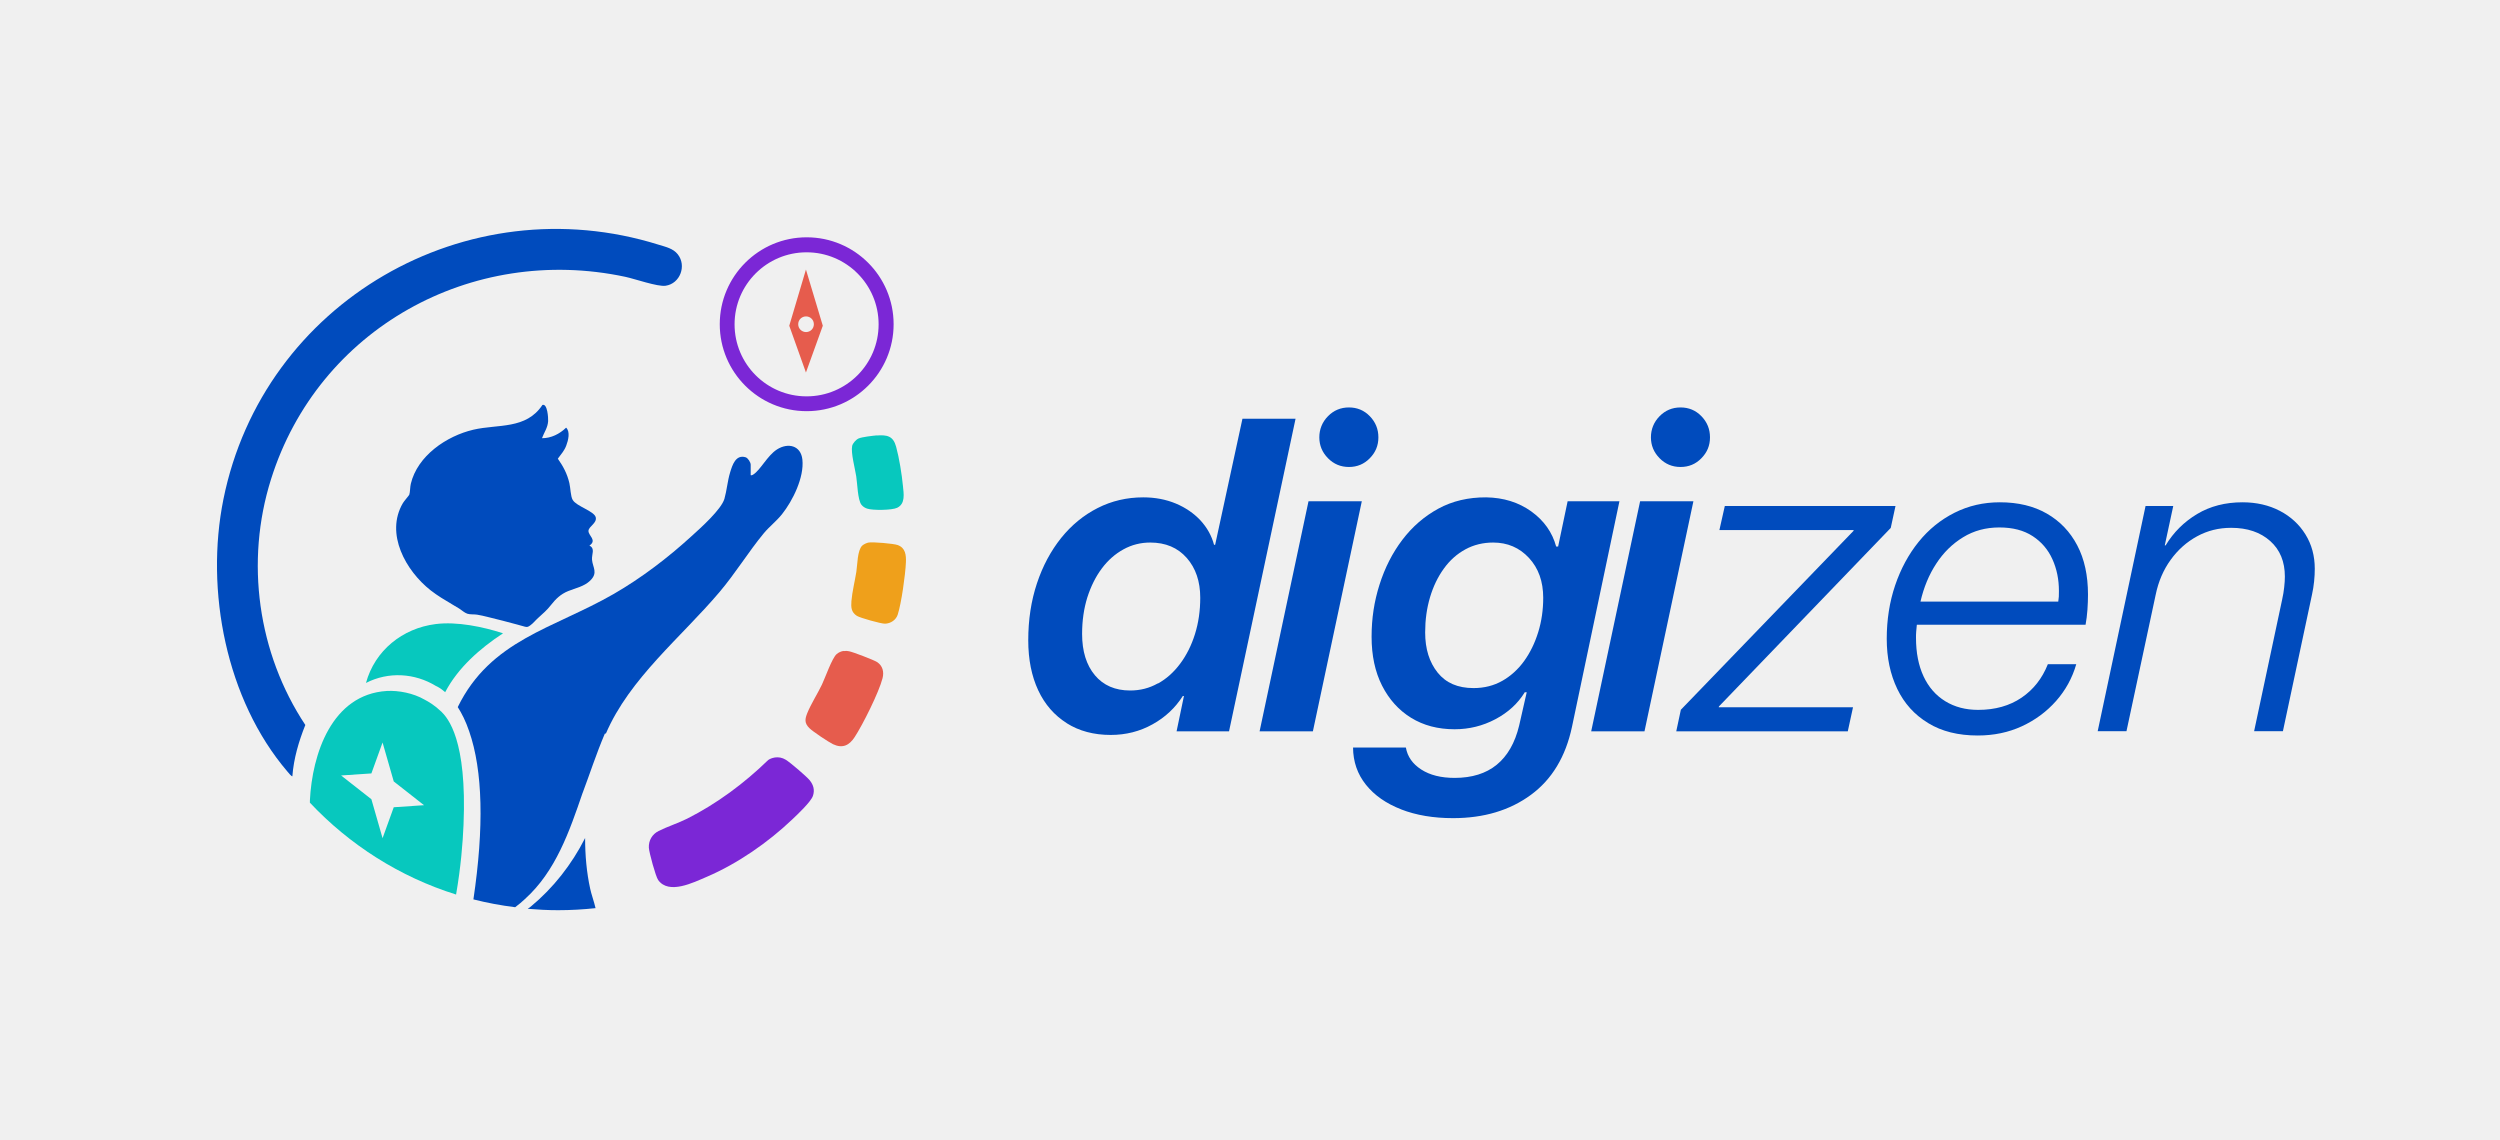
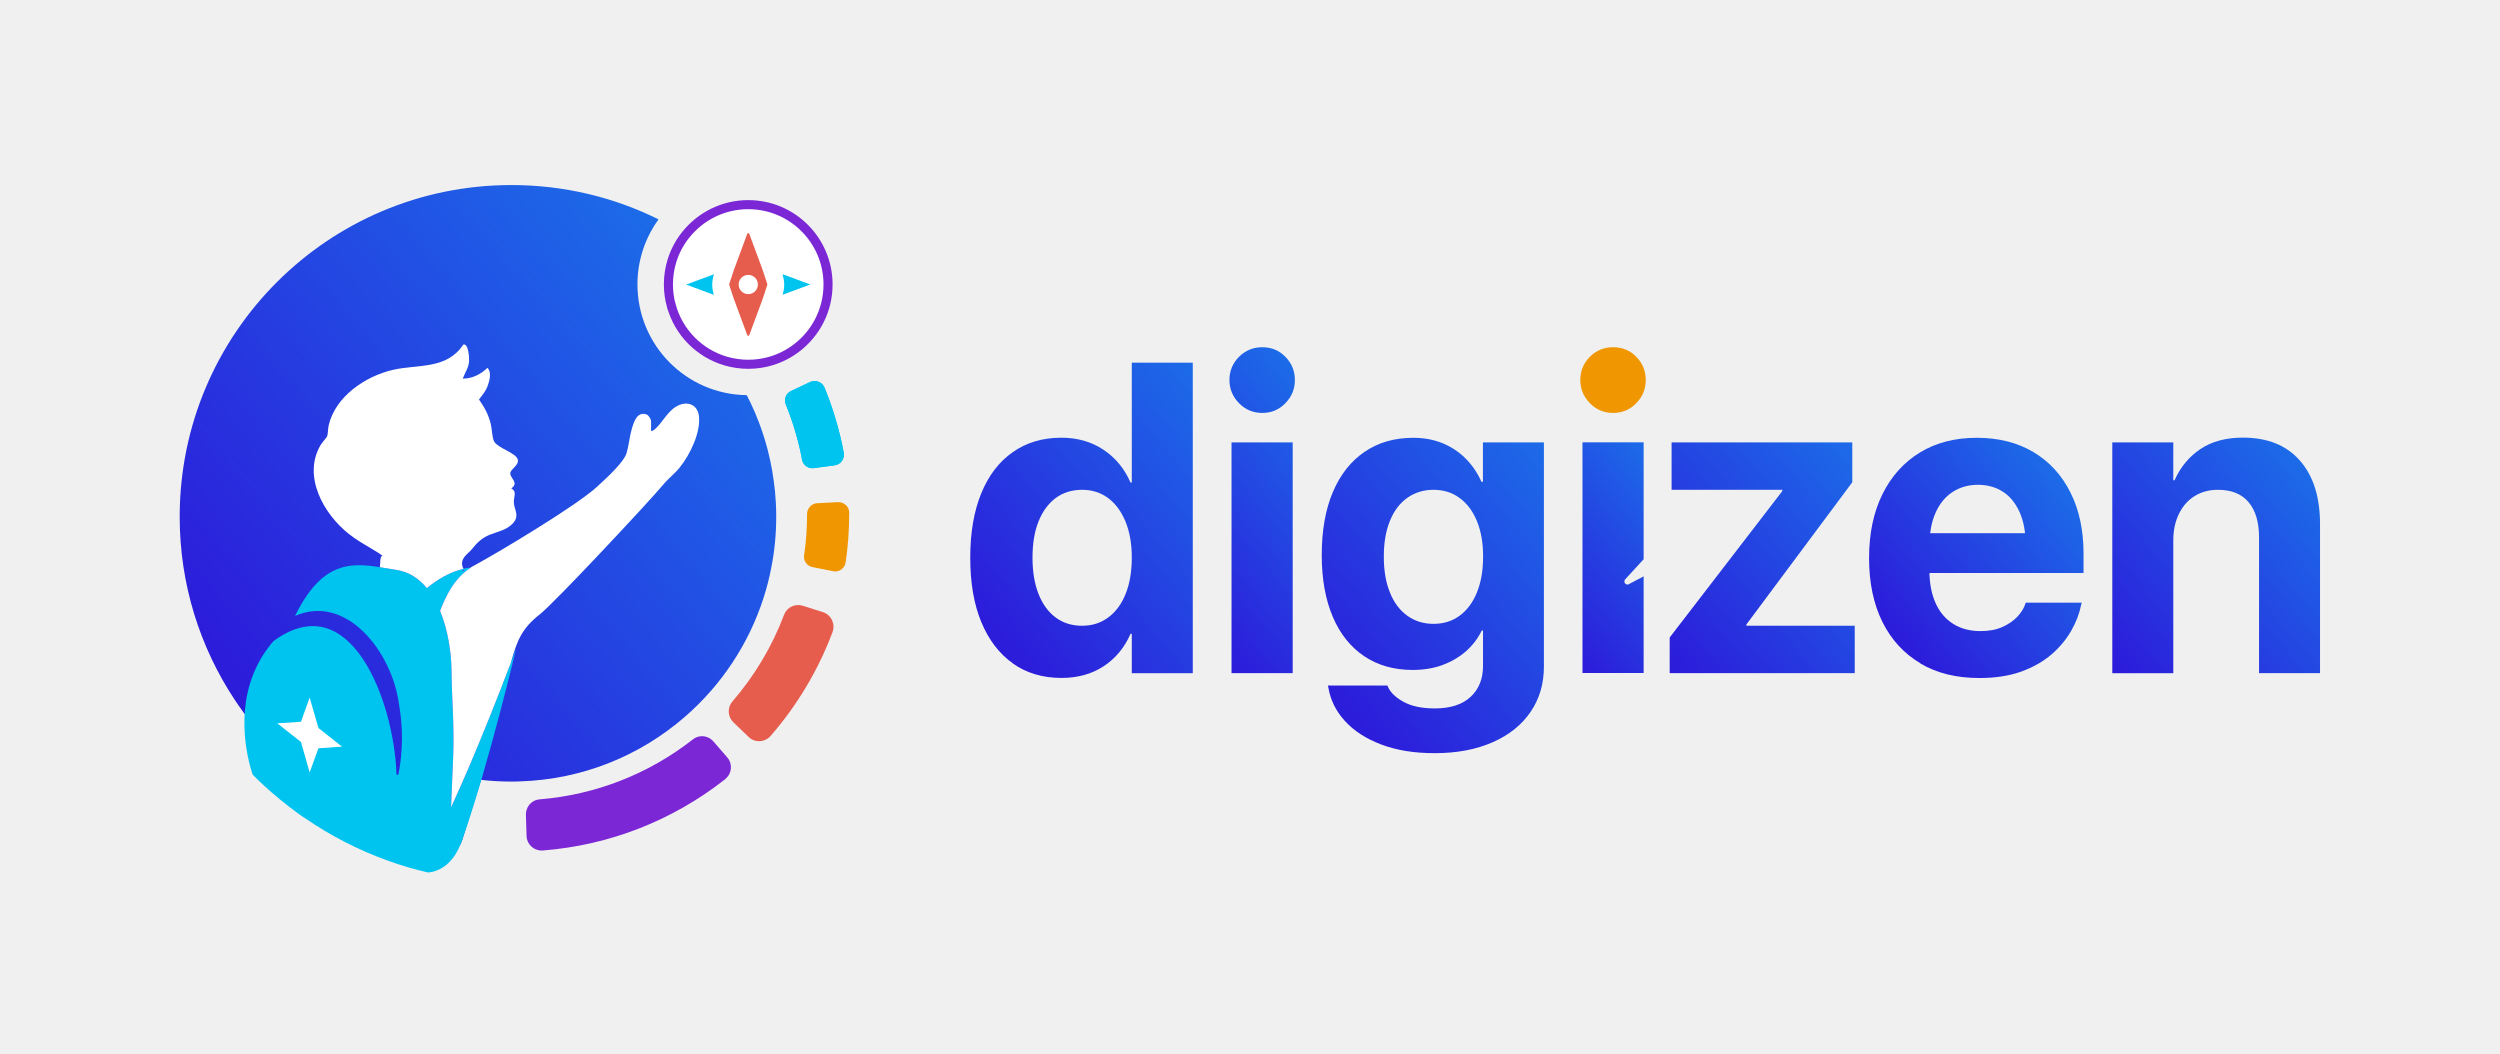
- <svg xmlns="http://www.w3.org/2000/svg" id="uuid-780db4a2-64fa-4b87-8434-5d589c4a9def" data-name="Layer 1" viewBox="0 0 268.32 122.25">
+ <svg xmlns="http://www.w3.org/2000/svg" xmlns:xlink="http://www.w3.org/1999/xlink" id="uuid-54dd430a-8ca2-4b5d-a748-763c5aca49c4" data-name="Layer 3" viewBox="0 0 275.47 116.04">
  <defs>
    <style>
-       .uuid-27173bdc-4cda-4d16-9866-c21d137261ba {
-         fill: none;
-       }
- 
-       .uuid-5b085b0b-9780-440d-bd63-81374aa4bc97 {
+       .uuid-e8d4b2aa-c310-4407-916a-7b0d650b1514 {
        fill: #7b27d6;
      }

-       .uuid-50f2cffa-47c3-4e26-b0d7-4fd3867b9073 {
-         fill: #004bbd;
+       .uuid-c2200bca-7969-4b45-905e-5d0b3ff6adca {
+         fill: #00c4f0;
      }

-       .uuid-0f4d9497-3993-40ed-aa92-9fad34943d0c {
-         fill: #efa01b;
+       .uuid-1094ec5c-d4b4-4fb6-a9fd-8b80856f6ae3 {
+         stroke: #7b27d6;
+         stroke-miterlimit: 10;
      }

-       .uuid-0c245af7-2295-4419-b20d-c4c6baf4e39b {
-         fill: #07c8be;
+       .uuid-1094ec5c-d4b4-4fb6-a9fd-8b80856f6ae3, .uuid-4352c383-1aaf-4f07-85a2-c19458f50c7a {
+         fill: #fff;
      }

-       .uuid-a480add4-32f4-47b9-884f-e03e8ed8432e {
+       .uuid-0cc2ea53-b822-4b95-a240-4e79415fd882 {
+         fill: #ef9600;
+       }
+ 
+       .uuid-27b17499-613f-4f00-9e88-f19965e510c2 {
+         fill: url(#uuid-09a02f0d-dc8b-465e-aa30-e6263bd00ccb);
+       }
+ 
+       .uuid-5fc6a826-6c99-485f-aa26-dfef04e0a93c {
+         fill: url(#uuid-5a852bc3-b9dc-49de-baf8-50f4238c12a8);
+       }
+ 
+       .uuid-4dbe294a-02fe-4221-92e2-d9b28843c18c {
+         fill: url(#uuid-750b180b-ed5c-4b66-af7e-a69e4e95897d);
+       }
+ 
+       .uuid-f34145fb-988f-4d3f-8063-09e2b06532c7 {
+         fill: url(#uuid-2e782f20-a059-470c-91d8-d687758813cc);
+       }
+ 
+       .uuid-d1c0a693-0aee-4801-b941-1f3dafdbc329 {
+         fill: url(#uuid-17130009-5cef-4f1f-8905-c55854a58c18);
+       }
+ 
+       .uuid-5a803204-8a1a-4e0e-87f2-f70f935de6b6 {
        fill: #e65c4d;
      }
+ 
+       .uuid-ac64a554-2998-4167-935c-4fce296149d5 {
+         fill: url(#uuid-6bca2e6f-a625-4677-a671-9edfaa5429db);
+       }
+ 
+       .uuid-83c2117d-81b8-46f9-9186-56bbc170b02c {
+         fill: url(#uuid-8acaccee-067f-4c50-9c69-8833463217be);
+       }
+ 
+       .uuid-a70f6503-a50a-4ac8-a1e6-ccc76ba07d58 {
+         fill: url(#uuid-a3136fe2-87a0-42ec-ab33-2b43a4c8ae81);
+       }
    </style>
+     <linearGradient id="uuid-750b180b-ed5c-4b66-af7e-a69e4e95897d" x1="86.04" y1="27.19" x2="27.84" y2="76.07" gradientUnits="userSpaceOnUse">
+       <stop offset="0" stop-color="#1a75ea" />
+       <stop offset="1" stop-color="#2c1ddb" />
+     </linearGradient>
+     <linearGradient id="uuid-8acaccee-067f-4c50-9c69-8833463217be" x1="141.54" y1="45.15" x2="110.97" y2="70.83" xlink:href="#uuid-750b180b-ed5c-4b66-af7e-a69e4e95897d" />
+     <linearGradient id="uuid-6bca2e6f-a625-4677-a671-9edfaa5429db" x1="151.8" y1="46.39" x2="129.39" y2="65.21" xlink:href="#uuid-750b180b-ed5c-4b66-af7e-a69e4e95897d" />
+     <linearGradient id="uuid-17130009-5cef-4f1f-8905-c55854a58c18" x1="176.72" y1="49.82" x2="146.36" y2="75.33" xlink:href="#uuid-750b180b-ed5c-4b66-af7e-a69e4e95897d" />
+     <linearGradient id="uuid-2e782f20-a059-470c-91d8-d687758813cc" x1="209.21" y1="48.93" x2="182.83" y2="71.09" xlink:href="#uuid-750b180b-ed5c-4b66-af7e-a69e4e95897d" />
+     <linearGradient id="uuid-09a02f0d-dc8b-465e-aa30-e6263bd00ccb" x1="230.14" y1="51.36" x2="208.79" y2="69.3" xlink:href="#uuid-750b180b-ed5c-4b66-af7e-a69e4e95897d" />
+     <linearGradient id="uuid-a3136fe2-87a0-42ec-ab33-2b43a4c8ae81" x1="257.72" y1="50.11" x2="232.05" y2="71.67" xlink:href="#uuid-750b180b-ed5c-4b66-af7e-a69e4e95897d" />
+     <linearGradient id="uuid-5a852bc3-b9dc-49de-baf8-50f4238c12a8" x1="187.94" y1="52.89" x2="170.06" y2="67.9" xlink:href="#uuid-750b180b-ed5c-4b66-af7e-a69e4e95897d" />
  </defs>
-   <rect class="uuid-27173bdc-4cda-4d16-9866-c21d137261ba" y="0" width="268.32" height="122.25" />
  <g>
-     <path class="uuid-0c245af7-2295-4419-b20d-c4c6baf4e39b" d="M53.99,67.97c-2.16-.7-4.94-1.28-7.23-.99-3.57.45-6.53,2.84-7.48,6.32,2.41-1.24,5.24-1.06,7.5.32.1.04.49.22,1,.67,1.37-2.62,3.74-4.7,6.21-6.32Z" />
+     <path class="uuid-4dbe294a-02fe-4221-92e2-d9b28843c18c" d="M50.96,92.46l2.05-6.53c1.07.13,2.24.19,3.34.19.31,0,.62,0,.92-.02,6.96-.21,13.3-2.86,18.2-7.12,3.99-3.46,7.03-7.99,8.68-13.15.34-1.07.63-2.17.84-3.3.36-1.81.54-3.68.54-5.59,0-.51-.01-1.01-.04-1.51-.04-.84-.12-1.67-.24-2.49-.4-3-1.27-5.86-2.52-8.5-.15-.3-.3-.61-.45-.9-6.67-.08-12.04-5.51-12.04-12.2v-.07c0-1.49.29-2.92.78-4.24.39-1.03.91-1.99,1.54-2.86-4.88-2.42-10.38-3.78-16.21-3.78-20.19,0-36.55,16.36-36.55,36.55,0,7.45,2.23,14.37,6.05,20.15,5.56,8.4,14.5,14.37,24.89,15.97" />
+     <path class="uuid-c2200bca-7969-4b45-905e-5d0b3ff6adca" d="M51.51,84.91c-.59,1.36-1.19,2.71-1.81,4.06.08-1.91.17-3.93.23-5.52.15-3.46-.16-6.58-.18-9.6-.02-1.93-.38-4.41-1.26-6.54.72-1.86,1.64-3.66,3.43-4.79-1.81.21-3.45,1.11-4.89,2.28-.87-1.05-1.98-1.8-3.38-2.01-3.9-.58-7.68-1.97-11.14,5.08,5.63-2.48,10.66,3.9,11.45,9.69.46,2.59.45,5.25-.07,7.82l-.2-.04c-.26-8.06-5.07-20.95-13.56-14.69-.42.48-.82,1.02-1.2,1.62-3.27,5.26-1.69,11.26-1.1,13.07.42.44.86.85,1.3,1.26,1.14,1.04,2.33,2.02,3.58,2.93.11.08.22.15.32.23.19.14.39.28.59.4,2.82,1.94,5.89,3.52,9.16,4.69,1.43.52,2.9.95,4.4,1.29.15-.02.31-.04.46-.07,1.89-.48,2.8-2.07,3.32-3.61.81-2.33,1.52-4.63,2.2-6.96,1.35-4.64,2.57-9.31,3.71-14-1.7,4.51-3.47,8.99-5.36,13.41Z" />
+     <path class="uuid-e8d4b2aa-c310-4407-916a-7b0d650b1514" d="M59.7,93.72c-.92,0-1.66-.71-1.68-1.62l-.07-2.31c-.03-.89.63-1.64,1.49-1.71,6.17-.5,12.02-2.78,16.91-6.61.29-.23.63-.35,1-.35.48,0,.94.21,1.26.58l1.52,1.75c.3.34.44.79.4,1.24-.04.47-.27.88-.64,1.18-5.79,4.55-12.72,7.26-20.04,7.84h-.13s0,0,0,0Z" />
+     <path class="uuid-5a803204-8a1a-4e0e-87f2-f70f935de6b6" d="M82.49,81.2l-1.67-1.6c-.64-.61-.7-1.62-.13-2.29,2.45-2.83,4.4-6.1,5.71-9.58.31-.83,1.23-1.25,2.07-.98l2.2.7c.92.29,1.4,1.3,1.06,2.21-1.56,4.16-3.88,8.05-6.81,11.42-.63.73-1.75.79-2.44.12Z" />
+     <path class="uuid-0cc2ea53-b822-4b95-a240-4e79415fd882" d="M92.03,62.96c-.08,0-.15,0-.23-.02l-2.27-.45c-.61-.12-1.01-.68-.93-1.27.22-1.49.33-3.03.33-4.57,0-.64.48-1.16,1.1-1.2,0,0,2.31-.12,2.32-.12.7,0,1.22.51,1.22,1.15v.17c0,1.79-.13,3.57-.39,5.31-.08.58-.58,1.01-1.16,1.01Z" />
    <g>
-       <path class="uuid-50f2cffa-47c3-4e26-b0d7-4fd3867b9073" d="M114.5,77.62c-1.33-.84-2.36-2.01-3.07-3.53-.71-1.52-1.07-3.31-1.07-5.37,0-2.2.31-4.23.93-6.1.62-1.87,1.49-3.49,2.6-4.88,1.12-1.39,2.43-2.46,3.93-3.22,1.5-.76,3.13-1.14,4.88-1.14,1.27,0,2.43.22,3.49.66,1.05.44,1.94,1.05,2.65,1.81.71.77,1.2,1.64,1.46,2.62h.12l2.93-13.53h5.7l-7.14,33.55h-5.63l.79-3.79h-.12c-.81,1.27-1.89,2.29-3.25,3.04-1.36.76-2.86,1.14-4.49,1.14-1.81,0-3.39-.42-4.72-1.26ZM124.28,73.36c.91-.5,1.7-1.21,2.38-2.12.68-.91,1.21-1.96,1.59-3.17.38-1.21.57-2.51.57-3.91,0-1.75-.48-3.18-1.45-4.28-.97-1.1-2.27-1.65-3.92-1.65-1.02,0-1.98.24-2.87.73-.89.49-1.67,1.17-2.33,2.06-.66.88-1.17,1.92-1.55,3.1-.37,1.19-.56,2.49-.56,3.92,0,1.86.46,3.34,1.37,4.43.91,1.09,2.18,1.64,3.79,1.64,1.07,0,2.06-.25,2.96-.76Z" />
-       <path class="uuid-50f2cffa-47c3-4e26-b0d7-4fd3867b9073" d="M140.44,53.8h5.72l-5.25,24.69h-5.72l5.25-24.69ZM142.53,49.18c-.62-.63-.93-1.38-.93-2.24s.31-1.64.93-2.27c.62-.63,1.37-.94,2.25-.94s1.63.31,2.24.94c.61.63.92,1.38.92,2.27s-.31,1.62-.92,2.24c-.61.63-1.36.94-2.24.94s-1.63-.31-2.25-.94Z" />
-       <path class="uuid-50f2cffa-47c3-4e26-b0d7-4fd3867b9073" d="M150.39,86.87c-1.62-.63-2.88-1.51-3.79-2.65-.91-1.14-1.37-2.47-1.38-3.99h5.67c.17.98.72,1.76,1.65,2.36s2.12.9,3.58.9c1.86,0,3.37-.47,4.52-1.41,1.15-.94,1.96-2.34,2.41-4.22l.81-3.56h-.21c-.74,1.21-1.79,2.17-3.15,2.89-1.36.72-2.82,1.08-4.38,1.08-1.78,0-3.34-.41-4.67-1.23-1.33-.82-2.37-1.98-3.12-3.46s-1.12-3.23-1.12-5.23.28-3.8.85-5.6c.57-1.8,1.38-3.4,2.45-4.81,1.07-1.41,2.36-2.53,3.87-3.35,1.51-.82,3.22-1.22,5.13-1.21,1.86.03,3.47.53,4.84,1.51,1.36.98,2.25,2.23,2.67,3.77h.21l1.02-4.86h5.56l-5.09,24.2c-.68,3.21-2.15,5.65-4.41,7.31s-5.04,2.5-8.36,2.5c-2.09,0-3.95-.31-5.57-.94ZM161.23,73.08c.91-.52,1.7-1.23,2.35-2.13.65-.9,1.15-1.93,1.51-3.09.36-1.16.54-2.39.54-3.7,0-1.75-.51-3.18-1.53-4.28-1.02-1.1-2.3-1.65-3.84-1.65-1.08,0-2.08.24-2.98.73-.9.49-1.67,1.17-2.31,2.06-.64.88-1.14,1.91-1.49,3.09-.35,1.18-.52,2.43-.52,3.77,0,1.77.45,3.2,1.34,4.31.89,1.11,2.17,1.66,3.85,1.66,1.15,0,2.18-.26,3.09-.78Z" />
-       <path class="uuid-50f2cffa-47c3-4e26-b0d7-4fd3867b9073" d="M176.03,53.8h5.72l-5.25,24.69h-5.72l5.25-24.69ZM178.12,49.18c-.62-.63-.93-1.38-.93-2.24s.31-1.64.93-2.27c.62-.63,1.37-.94,2.25-.94s1.63.31,2.24.94c.61.63.92,1.38.92,2.27s-.31,1.62-.92,2.24c-.61.63-1.36.94-2.24.94s-1.63-.31-2.25-.94Z" />
-       <path class="uuid-50f2cffa-47c3-4e26-b0d7-4fd3867b9073" d="M180.4,76.18l18.53-19.2.02-.09h-14.41l.58-2.58h18.32l-.51,2.35-18.44,19.16-.02.09h14.41l-.56,2.58h-18.41l.49-2.3Z" />
-       <path class="uuid-50f2cffa-47c3-4e26-b0d7-4fd3867b9073" d="M206.94,77.6c-1.46-.88-2.56-2.1-3.31-3.66-.75-1.56-1.13-3.35-1.13-5.38s.3-3.96.9-5.73c.6-1.77,1.44-3.33,2.52-4.67,1.08-1.34,2.37-2.38,3.86-3.13s3.11-1.12,4.86-1.12c1.95,0,3.63.4,5.04,1.21,1.41.81,2.5,1.95,3.27,3.42.77,1.47,1.15,3.23,1.15,5.28,0,.51-.02,1.05-.06,1.63-.04.57-.11,1.11-.2,1.6h-18.11c-.03.28-.05.53-.07.76-.02.23-.02.44-.02.64,0,1.6.27,2.98.81,4.14.54,1.16,1.32,2.05,2.33,2.67,1.01.62,2.18.93,3.53.93,1.83,0,3.38-.44,4.66-1.31s2.22-2.07,2.82-3.59h3.05c-.43,1.49-1.16,2.81-2.17,3.95-1.02,1.15-2.24,2.05-3.67,2.71-1.43.66-3.01.99-4.73.99-2.09,0-3.87-.44-5.32-1.33ZM220.91,64.56c.03-.19.05-.36.06-.53s.01-.37.01-.6c0-1.24-.23-2.38-.7-3.41-.46-1.03-1.17-1.86-2.12-2.48s-2.14-.93-3.58-.93-2.74.35-3.88,1.05c-1.15.7-2.11,1.64-2.89,2.84-.78,1.19-1.34,2.55-1.69,4.07h14.79Z" />
-       <path class="uuid-50f2cffa-47c3-4e26-b0d7-4fd3867b9073" d="M230.3,54.31h2.95l-.91,4.23h.09c.85-1.41,1.98-2.53,3.38-3.37s3.03-1.26,4.87-1.26c1.5,0,2.84.31,4.01.92,1.17.61,2.09,1.46,2.75,2.53.67,1.08,1,2.31,1,3.68,0,.42-.02.87-.07,1.35-.05.48-.12.96-.23,1.44l-3.12,14.65h-3.09l3-14.09c.11-.5.19-.96.23-1.38.05-.43.07-.8.07-1.13,0-1.6-.52-2.87-1.57-3.81s-2.44-1.42-4.2-1.42c-1.32,0-2.53.3-3.65.91s-2.06,1.45-2.84,2.53c-.78,1.08-1.31,2.32-1.6,3.72l-3.14,14.67h-3.09l5.14-24.18Z" />
+       <path class="uuid-c2200bca-7969-4b45-905e-5d0b3ff6adca" d="M89.51,51.59c-.56,0-1.03-.39-1.13-.93-.39-2.09-1-4.15-1.8-6.11-.23-.56.03-1.21.59-1.47l2.1-.99c.16-.07.32-.11.49-.11.48,0,.91.29,1.1.75.94,2.29,1.65,4.69,2.11,7.14.06.33-.01.66-.21.93-.19.26-.46.43-.78.47l-2.3.31c-.05,0-.11.01-.16.01Z" />
+       <path class="uuid-c2200bca-7969-4b45-905e-5d0b3ff6adca" d="M89.51,51.59c-.56,0-1.03-.39-1.13-.93-.39-2.09-1-4.15-1.8-6.11-.23-.56.03-1.21.59-1.47l2.1-.99c.16-.07.32-.11.49-.11.48,0,.91.29,1.1.75.94,2.29,1.65,4.69,2.11,7.14.06.33-.01.66-.21.93-.19.26-.46.43-.78.47l-2.3.31c-.05,0-.11.01-.16.01Z" />
    </g>
-     <path class="uuid-50f2cffa-47c3-4e26-b0d7-4fd3867b9073" d="M31.39,83.31c-.07.09-.48-.43-.55-.51-6.57-7.7-8.84-19.42-6.86-29.22,4.27-21.16,26.1-33.78,46.73-27.31.74.23,1.53.39,2.03,1.02.98,1.23.25,3.16-1.31,3.38-.85.12-3.29-.74-4.32-.96-16.51-3.52-32.95,5.59-38.02,21.72-2.79,8.85-1.43,18.67,3.68,26.38-.7,1.75-1.25,3.6-1.39,5.5Z" />
-     <g>
-       <path class="uuid-5b085b0b-9780-440d-bd63-81374aa4bc97" d="M83.13,81.3c.44-.06.82.01,1.2.24.47.28,2.22,1.78,2.57,2.2.41.51.56,1.05.35,1.68s-1.66,2-2.19,2.5c-2.61,2.49-5.89,4.77-9.21,6.19-1.43.61-4.07,1.94-5.21.34-.27-.37-.97-2.96-1-3.46-.04-.78.36-1.46,1.05-1.8.95-.48,2.07-.83,3.05-1.32,3.21-1.62,6.14-3.8,8.71-6.3.19-.13.45-.23.68-.26Z" />
-       <path class="uuid-a480add4-32f4-47b9-884f-e03e8ed8432e" d="M90.56,69.88c.23-.03.35-.03.57.02.4.07,2.65.93,2.99,1.15.62.39.78,1.07.6,1.75-.39,1.52-2.11,4.96-2.99,6.31-.57.88-1.29,1.25-2.31.77-.47-.22-2.21-1.38-2.56-1.74-.54-.54-.47-.97-.21-1.62.39-.96,1.1-2.07,1.57-3.05.35-.73,1.08-2.85,1.58-3.27.21-.18.48-.3.76-.34Z" />
-       <path class="uuid-0f4d9497-3993-40ed-aa92-9fad34943d0c" d="M93.22,58.23c.45-.08,2.7.11,3.13.27.84.31.91,1.07.88,1.86-.06,1.33-.48,4.37-.88,5.61-.19.58-.76.95-1.36.97-.42.01-2.67-.62-3.02-.84-.61-.39-.64-.91-.59-1.58.08-.98.37-2.15.53-3.15.12-.75.1-2.3.63-2.81.15-.14.49-.3.69-.33Z" />
-       <path class="uuid-0c245af7-2295-4419-b20d-c4c6baf4e39b" d="M94.08,46.74c1.13-.08,1.78.04,2.1,1.21.33,1.21.61,2.95.73,4.2.08.83.29,1.91-.62,2.35-.56.27-2.63.29-3.22.09-.24-.08-.45-.21-.61-.41-.41-.53-.44-2.28-.56-3.04-.13-.85-.59-2.52-.44-3.28.06-.28.42-.68.69-.8.37-.16,1.5-.29,1.94-.33Z" />
-     </g>
-     <path class="uuid-5b085b0b-9780-440d-bd63-81374aa4bc97" d="M95.91,34.8c0,5.15-4.18,9.33-9.33,9.33s-9.33-4.18-9.33-9.33,4.18-9.33,9.33-9.33,9.33,4.18,9.33,9.33ZM94.3,34.81c0-4.27-3.46-7.73-7.73-7.73s-7.73,3.46-7.73,7.73,3.46,7.73,7.73,7.73,7.73-3.46,7.73-7.73Z" />
-     <path class="uuid-a480add4-32f4-47b9-884f-e03e8ed8432e" d="M86.5,28.93l-1.79,6.03,1.79,5.02,1.81-5.02-1.81-6.03ZM86.51,35.64c-.46,0-.84-.37-.84-.84s.37-.84.84-.84.84.37.84.84-.37.84-.84.84Z" />
-     <path class="uuid-0c245af7-2295-4419-b20d-c4c6baf4e39b" d="M47.33,76.35c-.66-.64-1.32-1.03-1.76-1.26h0c-1.21-.7-2.8-1-4.06-.93-5.9.37-8.01,6.77-8.25,11.77,0,.08,0,.14,0,.22,4.25,4.52,9.63,7.96,15.69,9.86.52-3.01.72-5.57.8-7.5.38-9.12-1.66-11.43-2.42-12.17ZM42.26,86.64l-1.2,3.32-1.2-4.18-3.25-2.55,3.25-.22,1.2-3.32,1.2,4.18,3.25,2.55-3.25.22Z" />
-     <path class="uuid-50f2cffa-47c3-4e26-b0d7-4fd3867b9073" d="M58.17,47.03c.98.01,1.9-.46,2.59-1.13.46.43.23,1.36.02,1.91-.21.57-.56.94-.91,1.42.59.84,1,1.61,1.24,2.62.12.5.13,1.44.36,1.81.41.69,2.3,1.19,2.47,1.86.15.63-.75.97-.78,1.45-.03.52.96,1,.1,1.59.65.31.23.93.28,1.51.07.84.68,1.4-.2,2.25-.65.63-1.55.79-2.36,1.12s-1.34.85-1.85,1.5c-.39.51-.87.93-1.35,1.36-.31.27-.55.6-.88.83-.21.15-.32.2-.57.13-.26-.07-.53-.15-.79-.22-1.07-.29-2.14-.57-3.22-.83-.37-.09-.74-.18-1.12-.24-.32-.05-.73,0-1.04-.1s-.61-.39-.87-.55c-.24-.15-.48-.29-.72-.43-.81-.48-1.61-.95-2.35-1.53-2.65-2.08-4.91-6.07-2.98-9.36.14-.24.66-.82.69-.91.09-.29.08-.81.16-1.16.72-3.02,3.83-5.13,6.71-5.81,2.65-.62,5.66,0,7.42-2.66.54-.17.63,1.4.61,1.74-.05.73-.42,1.18-.66,1.83Z" />
-     <path class="uuid-50f2cffa-47c3-4e26-b0d7-4fd3867b9073" d="M62.79,89.96c-1.42,2.81-3.41,5.35-5.82,7.34-.1.07-.21.15-.33.24,1.07.09,2.16.15,3.26.15,1.36,0,2.7-.08,4.02-.22-.15-.66-.47-1.55-.58-2.1-.38-1.74-.54-3.56-.54-5.4Z" />
-     <path class="uuid-50f2cffa-47c3-4e26-b0d7-4fd3867b9073" d="M62.53,85.11c.78-2.07,1.46-4.19,2.37-6.33.02-.06.08-.07.13-.05,2.54-5.92,8.07-10.32,12.18-15.17,1.73-2.04,3.13-4.35,4.77-6.33.6-.72,1.36-1.3,1.95-2.04,1.16-1.46,2.39-3.95,2.19-5.86-.16-1.52-1.54-1.85-2.73-1.09-1.04.67-1.75,2.18-2.54,2.69-.1.06-.16.1-.28.07v-1.13c0-.24-.29-.71-.54-.79-1.07-.33-1.43.84-1.67,1.63-.28.92-.35,1.92-.61,2.83-.34,1.15-2.56,3.13-3.51,3.99-2.55,2.33-5.39,4.5-8.39,6.23-6.49,3.73-13.19,4.91-16.72,12.13.43.67.86,1.52,1.23,2.61,1.46,4.22,1.6,10.29.45,18.03,1.46.37,2.95.65,4.48.84.4-.3.76-.6,1.03-.86,3.33-2.99,4.8-7.3,6.21-11.41Z" />
+     <path class="uuid-1094ec5c-d4b4-4fb6-a9fd-8b80856f6ae3" d="M91.24,31.34c0,2.85-1.35,5.38-3.44,6.98-.85.66-1.83,1.16-2.89,1.47-.78.23-1.61.35-2.46.35s-1.71-.13-2.5-.36h0c-2.91-.86-5.19-3.18-5.98-6.11h-.01c-.2-.75-.31-1.53-.31-2.33,0-.92.14-1.8.4-2.63.33-1.06.85-2.02,1.53-2.86,1.61-2.01,4.09-3.3,6.87-3.3,4.86,0,8.79,3.94,8.79,8.79Z" />
+     <path class="uuid-c2200bca-7969-4b45-905e-5d0b3ff6adca" d="M89.3,31.35l-3.08-1.14c.11.37.19.75.19,1.15s-.07.76-.18,1.12l3.07-1.14ZM75.59,31.35l3.07,1.14c-.11-.36-.18-.73-.18-1.12s.08-.79.19-1.15l-3.08,1.14Z" />
+     <path class="uuid-5a803204-8a1a-4e0e-87f2-f70f935de6b6" d="M84.04,29.76l-1.48-4c-.04-.1-.18-.1-.22,0l-1.48,4-.51,1.55s0,.05,0,.07l.51,1.55,1.48,4c.04.1.18.1.22,0l1.48-4,.51-1.55s0-.05,0-.07l-.51-1.55ZM82.45,32.41c-.58,0-1.06-.47-1.06-1.06s.47-1.06,1.06-1.06,1.06.47,1.06,1.06-.47,1.06-1.06,1.06Z" />
+     <path class="uuid-e8d4b2aa-c310-4407-916a-7b0d650b1514" d="M51.18,62.87c-.22.19-.36-.18,0,0h0Z" />
+     <path class="uuid-4352c383-1aaf-4f07-85a2-c19458f50c7a" d="M56.62,55.4c.07.88.71,1.47-.2,2.36-.68.67-1.63.83-2.48,1.17-.81.33-1.41.89-1.94,1.58-.39.51-1.5,1.06-.93,2.17-1.48.34-2.83,1.14-4.04,2.12-.87-1.05-1.98-1.8-3.38-2.01-.6-.09-1.2-.2-1.79-.29.06-.51-.01-1.28.3-1.25-.17-.12-.33-.25-.48-.34-.25-.15-.5-.31-.76-.46-.84-.5-1.69-.99-2.46-1.6-2.79-2.19-5.16-6.38-3.13-9.82.15-.25.69-.86.72-.96.1-.3.08-.85.17-1.22.75-3.17,4.02-5.38,7.05-6.09,2.77-.65,5.93,0,7.78-2.79.57-.18.66,1.47.64,1.82-.06.77-.45,1.25-.7,1.93,1.03.01,2-.48,2.72-1.19.48.45.24,1.43.02,2-.22.6-.58.99-.95,1.49.62.89,1.06,1.69,1.31,2.75.12.53.14,1.51.37,1.9.44.72,2.42,1.25,2.59,1.96.16.66-.79,1.02-.82,1.52-.04.54,1.01,1.05.1,1.67.69.33.24.98.29,1.58Z" />
+     <path class="uuid-4352c383-1aaf-4f07-85a2-c19458f50c7a" d="M74.93,51.47c-.55.7-1.29,1.25-1.85,1.93-1.57,1.89-11.96,13-13.55,14.25-2.05,1.61-2.53,2.88-3.23,5.34,0,.01,0,.03-.01.04-1.52,3.99-3.1,7.96-4.78,11.88-.59,1.36-1.19,2.71-1.81,4.06.08-1.91.17-3.93.23-5.52.15-3.46-.16-6.58-.18-9.6-.02-1.93-.38-4.41-1.26-6.54.72-1.86,1.64-3.66,3.43-4.79-.02,0-.05.01-.07.01,3.03-1.62,11.62-6.79,13.86-8.83.9-.83,3.02-2.7,3.34-3.8.25-.87.32-1.82.58-2.7.23-.75.57-1.86,1.59-1.54.24.07.52.52.52.75v1.07c.11.03.17-.01.26-.07.76-.49,1.43-1.92,2.42-2.56,1.13-.73,2.45-.41,2.6,1.04.18,1.81-.98,4.18-2.09,5.58Z" />
+     <polygon class="uuid-4352c383-1aaf-4f07-85a2-c19458f50c7a" points="35.09 82.45 34.12 85.11 33.16 81.75 30.55 79.7 33.16 79.53 34.12 76.87 35.09 80.22 37.69 82.27 35.09 82.45" />
  </g>
+   <path class="uuid-83c2117d-81b8-46f9-9186-56bbc170b02c" d="M111.61,73.1c-1.5-1.06-2.66-2.58-3.48-4.55s-1.22-4.34-1.22-7.09v-.02c0-2.77.41-5.13,1.22-7.1s1.97-3.48,3.48-4.53c1.5-1.05,3.28-1.58,5.34-1.58,1.76,0,3.31.44,4.63,1.32,1.32.88,2.32,2.08,2.99,3.62h.14v-13.21h6.72v34.22h-6.72v-4.34h-.14c-.66,1.52-1.65,2.71-2.96,3.57-1.31.86-2.86,1.29-4.64,1.29-2.07,0-3.86-.53-5.36-1.59ZM122.11,68.04c.83-.61,1.47-1.47,1.92-2.6.45-1.12.68-2.45.68-3.98v-.02c0-1.52-.23-2.84-.69-3.96-.46-1.12-1.1-1.99-1.92-2.6-.82-.61-1.78-.91-2.87-.91s-2.09.3-2.9.9-1.44,1.46-1.89,2.57c-.45,1.11-.67,2.45-.67,4v.02c0,1.53.22,2.86.66,3.98.44,1.12,1.07,1.99,1.89,2.6.82.61,1.79.91,2.91.91s2.05-.3,2.88-.91Z" />
+   <path class="uuid-ac64a554-2998-4167-935c-4fce296149d5" d="M136.52,44.42c-.7-.72-1.05-1.57-1.05-2.55s.35-1.85,1.05-2.55c.7-.7,1.55-1.06,2.57-1.06s1.86.35,2.55,1.06c.69.7,1.04,1.55,1.04,2.55s-.34,1.83-1.04,2.55c-.69.72-1.54,1.08-2.55,1.08s-1.87-.36-2.57-1.08ZM135.7,48.75h6.74v25.42h-6.74v-25.42Z" />
+   <path class="uuid-d1c0a693-0aee-4801-b941-1f3dafdbc329" d="M152.18,82.03c-1.68-.64-3.01-1.51-4-2.6-.99-1.09-1.59-2.32-1.81-3.68l-.05-.21h6.56l.07.17c.28.62.85,1.16,1.73,1.64.87.47,2.01.71,3.41.71,1.73,0,3.05-.43,3.96-1.28s1.36-1.98,1.36-3.39v-3.91h-.14c-.43.89-1.02,1.65-1.76,2.3-.75.65-1.61,1.15-2.6,1.51-.99.36-2.08.53-3.26.53-2.06,0-3.84-.51-5.34-1.52s-2.66-2.46-3.46-4.35c-.8-1.89-1.21-4.15-1.21-6.77v-.02c0-2.7.41-5.02,1.23-6.95.82-1.93,1.99-3.41,3.5-4.43,1.51-1.03,3.3-1.54,5.37-1.54,1.17,0,2.23.2,3.2.59.97.4,1.81.96,2.54,1.68.73.73,1.32,1.59,1.76,2.58h.16v-4.34h6.72v24.71c0,1.88-.49,3.54-1.46,4.97-.97,1.43-2.36,2.55-4.17,3.35s-3.94,1.21-6.41,1.21c-2.26,0-4.22-.32-5.9-.96ZM160.84,67.84c.81-.6,1.45-1.45,1.9-2.56.45-1.11.68-2.42.68-3.94v-.02c0-1.5-.23-2.8-.68-3.9-.45-1.1-1.09-1.95-1.91-2.55-.82-.6-1.78-.9-2.87-.9s-2.07.3-2.9.89c-.83.59-1.47,1.44-1.91,2.54-.45,1.1-.67,2.41-.67,3.92v.02c0,1.52.22,2.83.67,3.94.44,1.11,1.08,1.96,1.91,2.56.83.6,1.79.9,2.9.9s2.06-.3,2.88-.9Z" />
+   <path class="uuid-0cc2ea53-b822-4b95-a240-4e79415fd882" d="M175.18,44.42c-.7-.72-1.05-1.57-1.05-2.55s.35-1.85,1.05-2.55c.7-.7,1.55-1.06,2.57-1.06s1.86.35,2.55,1.06c.69.7,1.04,1.55,1.04,2.55s-.34,1.83-1.04,2.55c-.69.72-1.54,1.08-2.55,1.08s-1.87-.36-2.57-1.08Z" />
+   <path class="uuid-f34145fb-988f-4d3f-8063-09e2b06532c7" d="M183.99,70.23l12.4-16.12v-.14h-12.2v-5.22h19.91v4.39l-11.67,15.67v.14h11.94v5.22h-20.39v-3.94Z" />
+   <path class="uuid-27b17499-613f-4f00-9e88-f19965e510c2" d="M211.61,73.09c-1.81-1.07-3.21-2.59-4.19-4.56-.98-1.98-1.47-4.32-1.47-7.02v-.02c0-2.7.49-5.05,1.47-7.03.98-1.98,2.36-3.52,4.13-4.6,1.77-1.08,3.86-1.62,6.27-1.62s4.49.53,6.25,1.58,3.11,2.53,4.07,4.45c.96,1.91,1.44,4.15,1.44,6.71v2.16h-20.32v-4.39h17.15l-3.2,4.1v-2.68c0-1.49-.22-2.73-.67-3.73-.45-1-1.06-1.76-1.85-2.26-.79-.51-1.71-.76-2.75-.76s-1.97.26-2.77.78c-.81.52-1.44,1.28-1.89,2.29-.45,1-.68,2.23-.68,3.69v2.7c0,1.39.23,2.58.68,3.58.45,1,1.1,1.76,1.95,2.29.84.53,1.85.79,3.01.79.92,0,1.72-.15,2.39-.45.67-.3,1.23-.68,1.66-1.14.43-.46.72-.92.87-1.4l.05-.14h6.17l-.07.26c-.18.93-.54,1.87-1.08,2.82-.54.95-1.26,1.82-2.17,2.61-.91.79-2.03,1.42-3.34,1.9-1.31.47-2.85.71-4.62.71-2.52,0-4.68-.53-6.49-1.6Z" />
+   <path class="uuid-a70f6503-a50a-4ac8-a1e6-ccc76ba07d58" d="M232.75,48.75h6.72v4.17h.14c.64-1.45,1.6-2.6,2.85-3.44s2.82-1.26,4.67-1.26c2.72,0,4.81.84,6.29,2.53,1.48,1.68,2.22,4.02,2.22,7.01v16.41h-6.72v-14.96c0-1.66-.38-2.95-1.14-3.86-.76-.92-1.89-1.38-3.39-1.38-1,0-1.86.24-2.6.71-.74.47-1.31,1.13-1.71,1.97-.41.84-.61,1.81-.61,2.92v14.61h-6.72v-25.42Z" />
+   <path class="uuid-5fc6a826-6c99-485f-aa26-dfef04e0a93c" d="M179.49,64.37c-.34.18-.67-.25-.41-.54l2.03-2.21v-12.88h-6.74v25.42h6.74v-10.65l-1.62.85Z" />
</svg>
